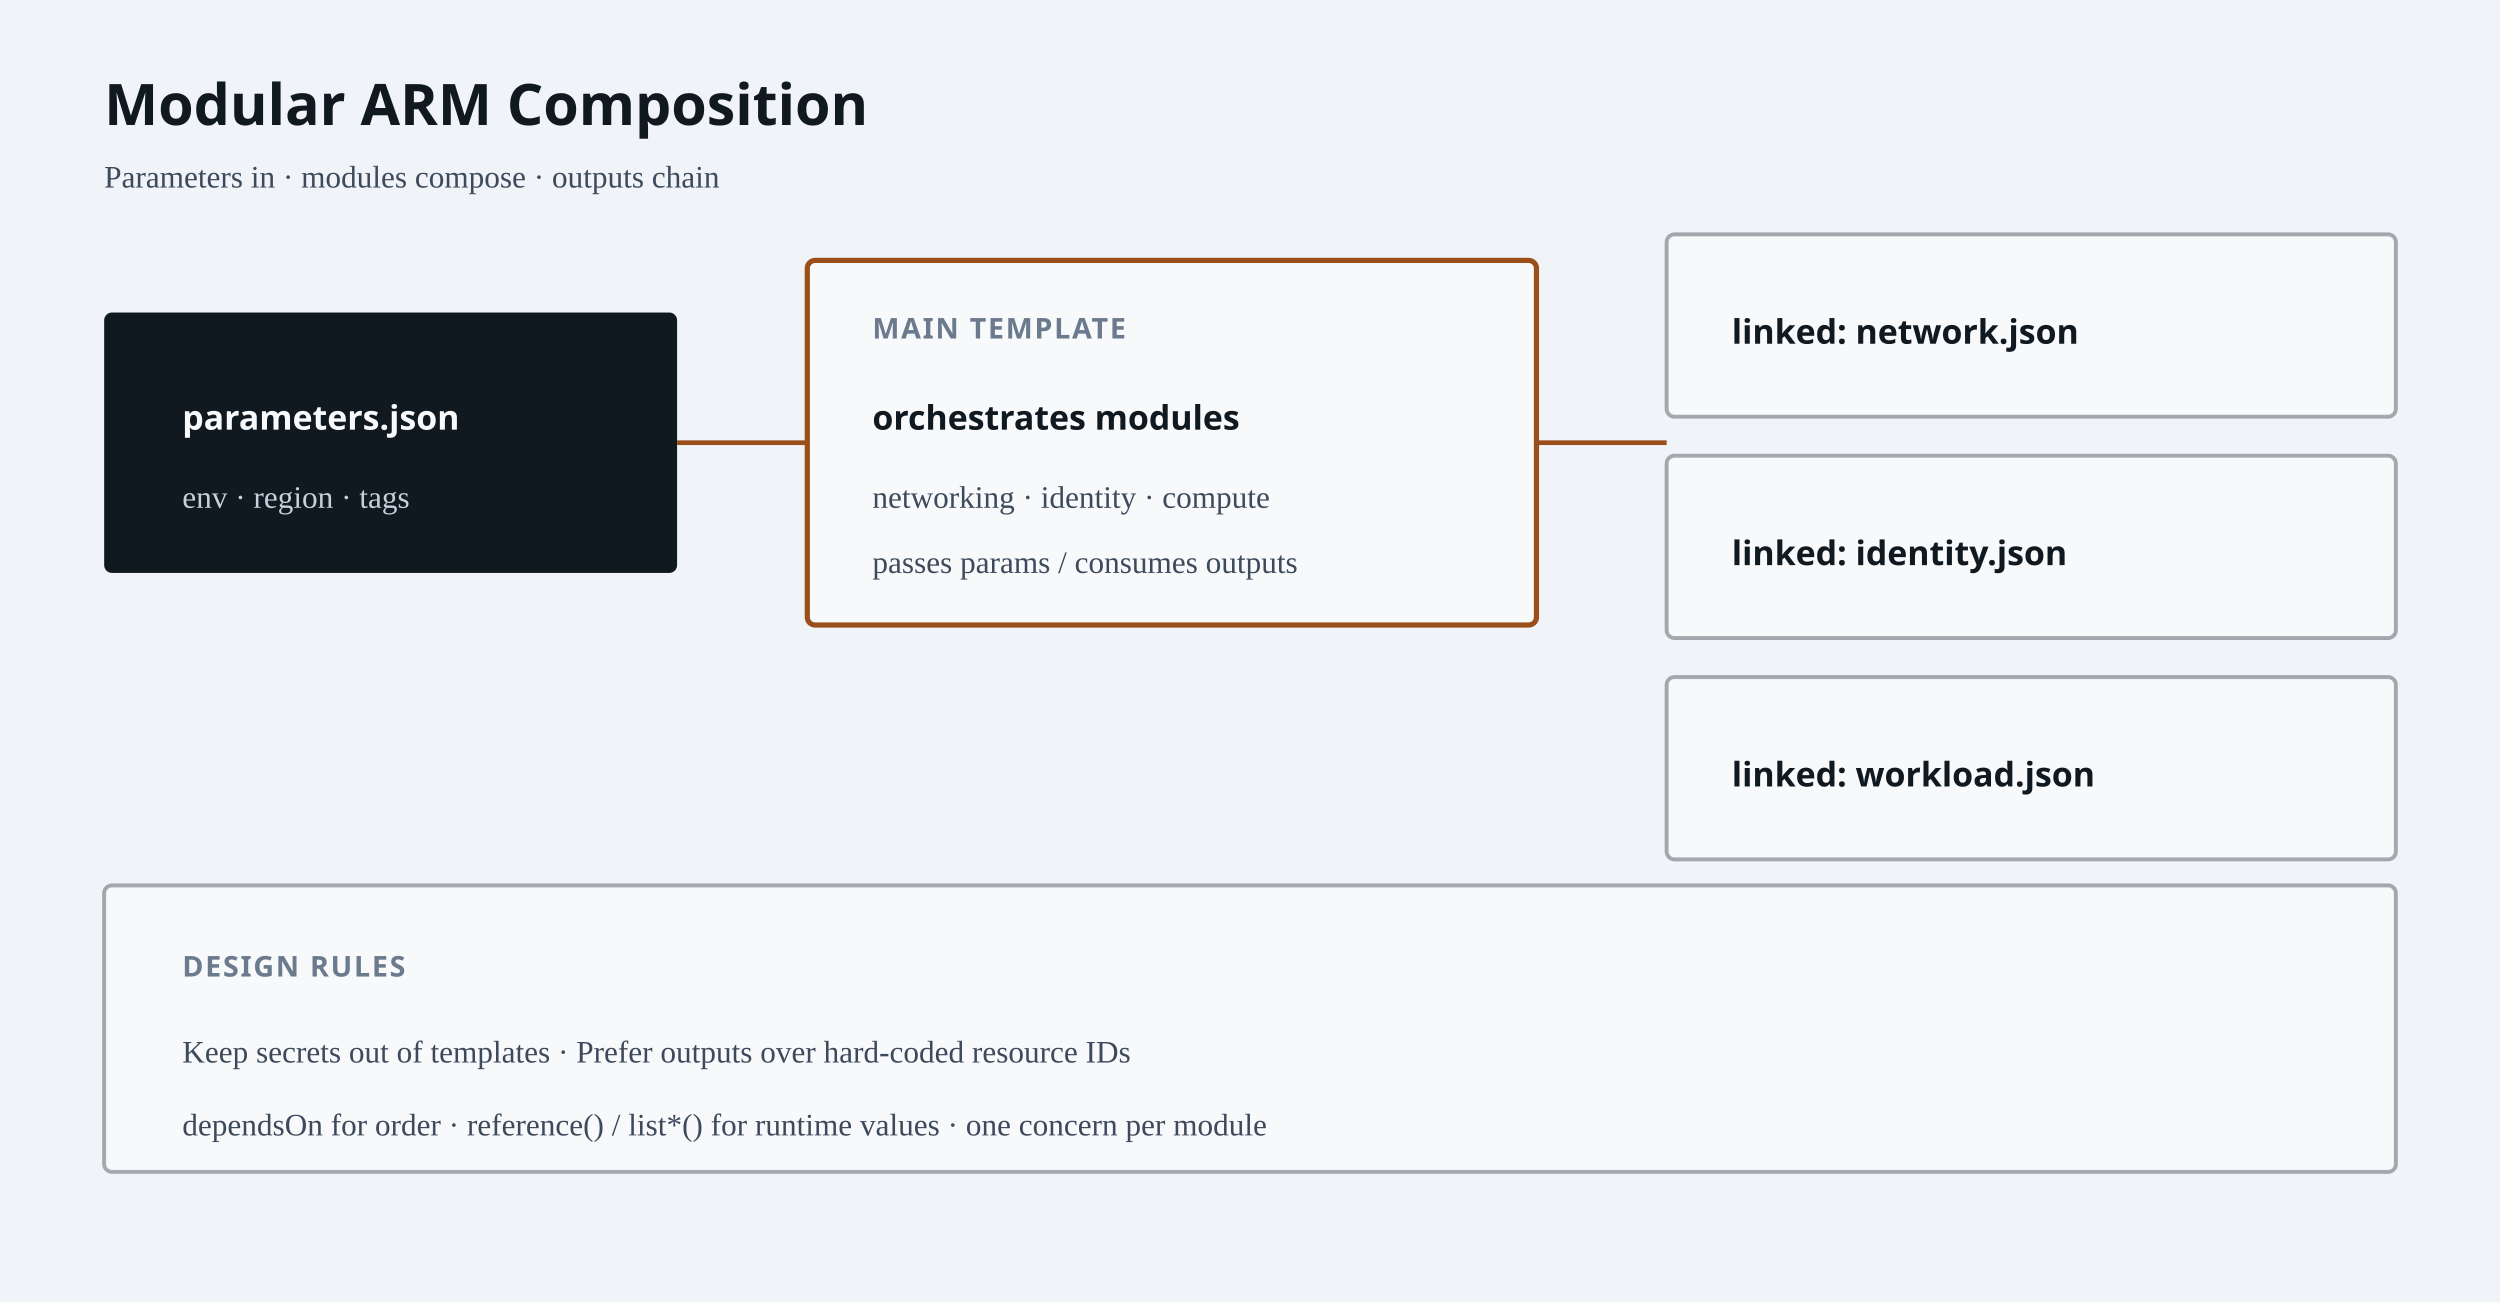
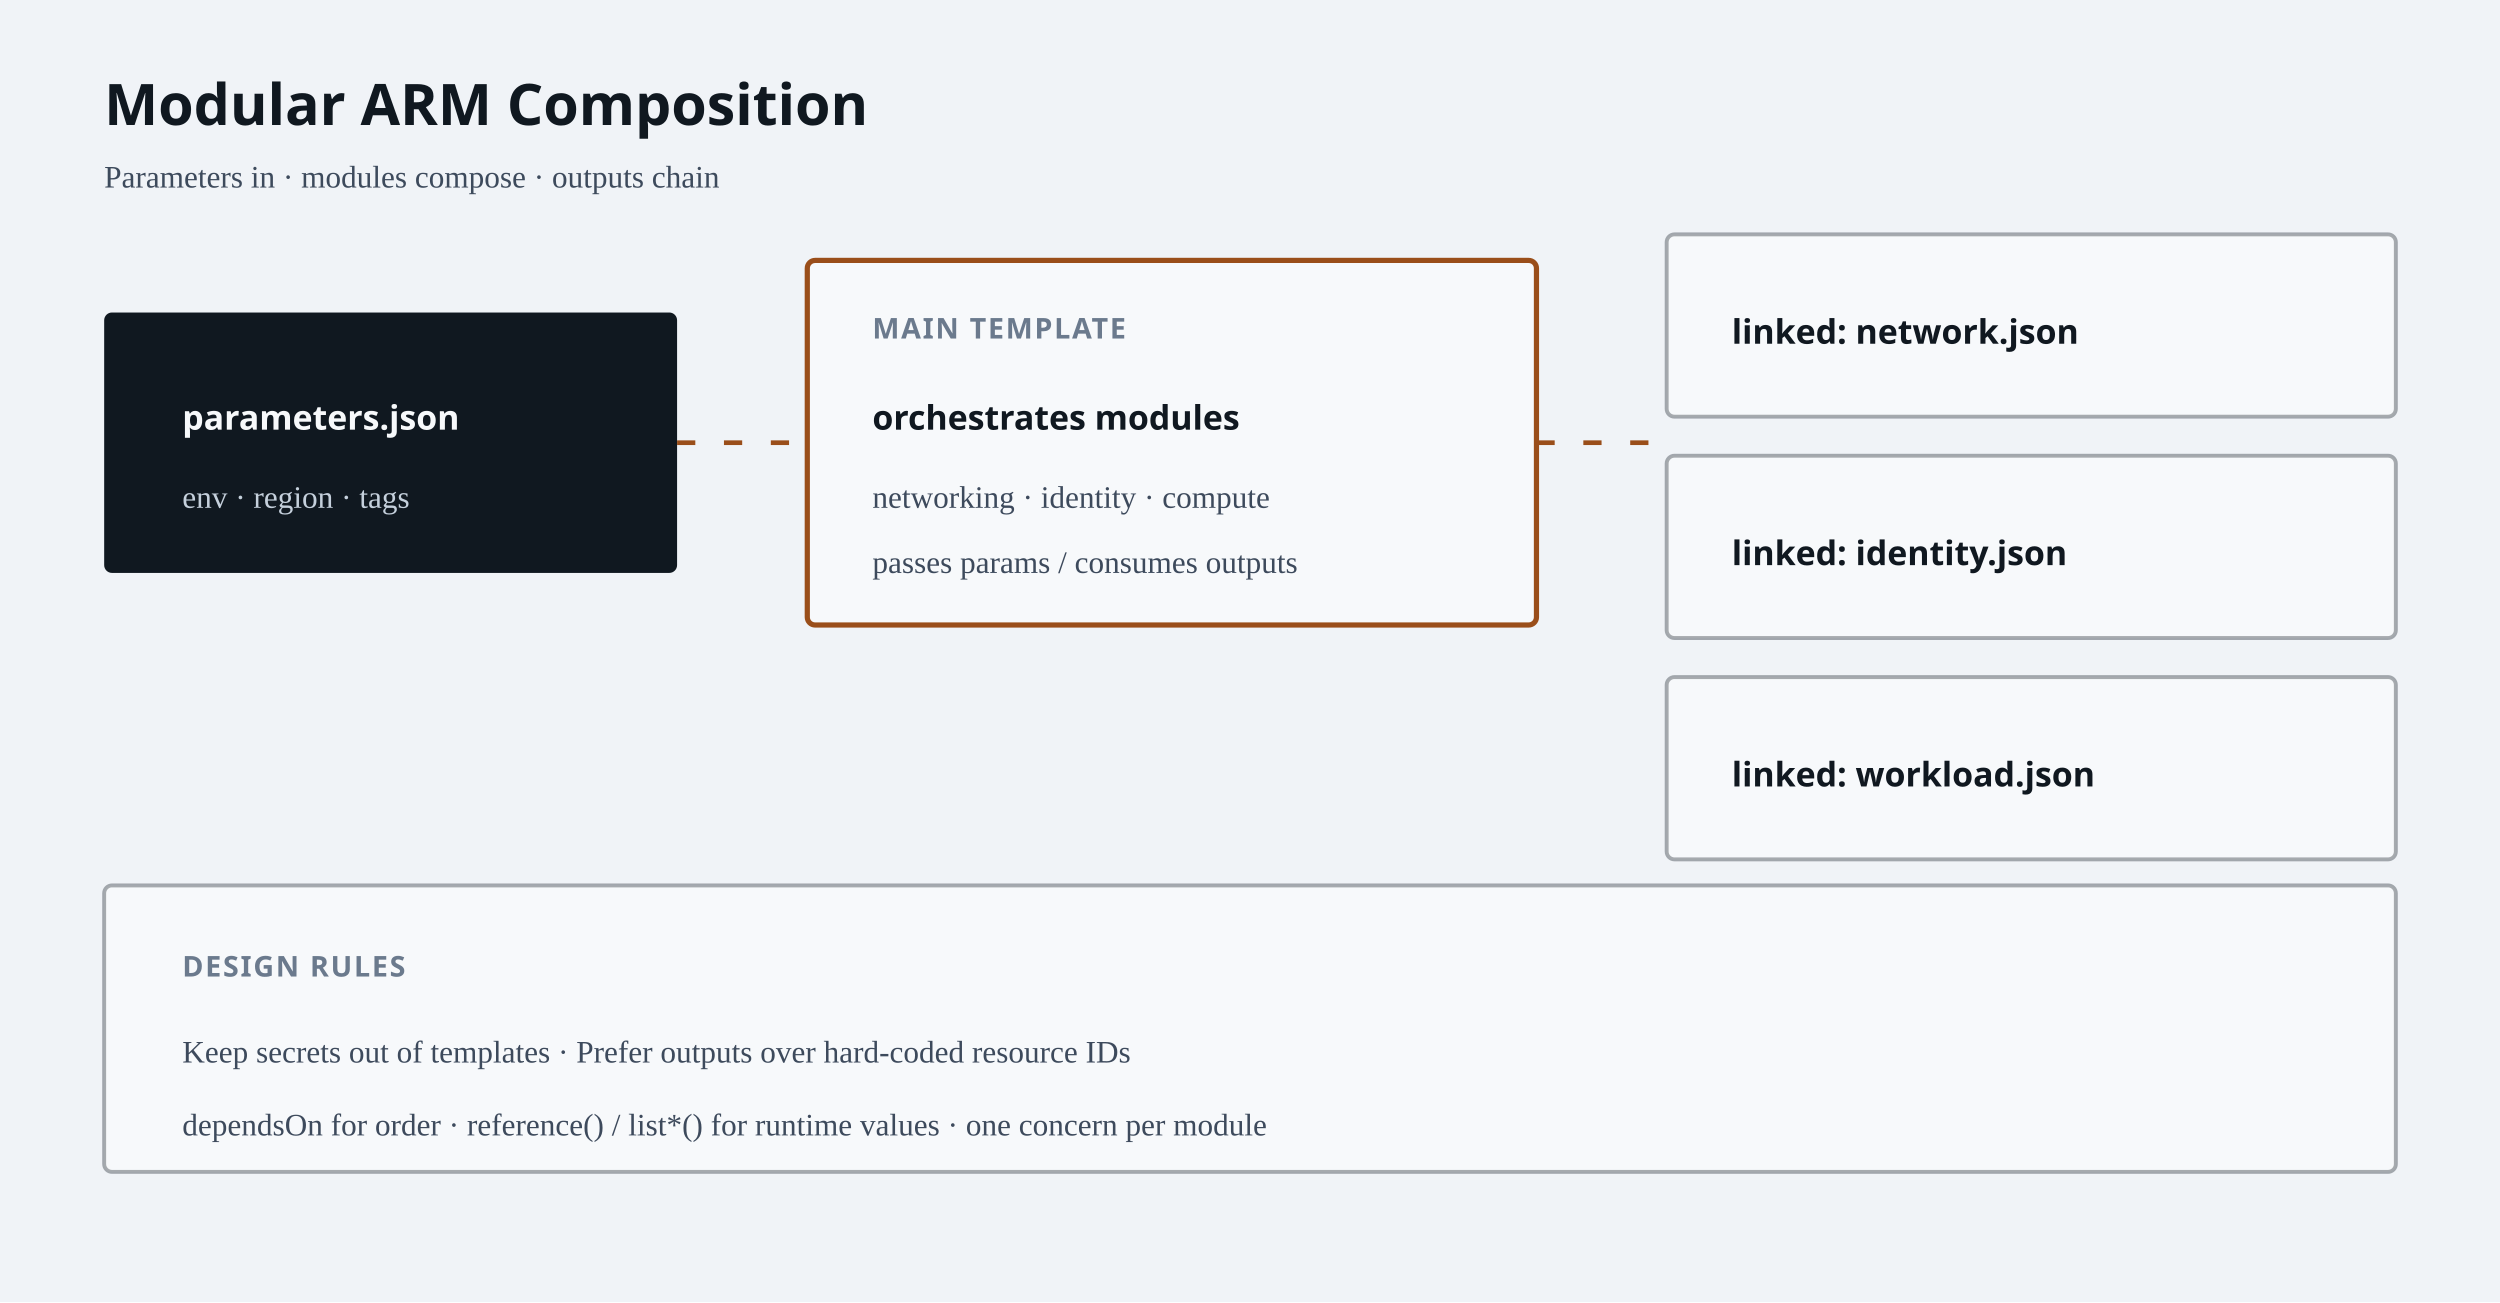
<svg xmlns="http://www.w3.org/2000/svg" width="960" height="500" viewBox="0 0 960 500" role="img" aria-labelledby="title">
  <style>
  .bg { fill: #f0f3f7; }
  .panel { fill: #f7f9fb; stroke: #101820; stroke-width: 1.5; stroke-opacity: 0.35; }
  .panel-accent { fill: #f7f9fb; stroke: #9a4e1a; stroke-width: 2; }
  .panel-ink { fill: #101820; }
  .title { font-family: Syne, Avenir Next, Segoe UI, sans-serif; font-size: 22px; font-weight: 700; fill: #101820; }
  .label { font-family: Syne, Avenir Next, Segoe UI, sans-serif; font-size: 13px; font-weight: 700; fill: #101820; }
  .label-inv { font-family: Syne, Avenir Next, Segoe UI, sans-serif; font-size: 13px; font-weight: 700; fill: #f7f9fb; }
  .sub { font-family: Source Serif 4, Georgia, serif; font-size: 12px; fill: #3d4a5c; }
  .tiny { font-family: Syne, Avenir Next, Segoe UI, sans-serif; font-size: 11px; font-weight: 600; fill: #6b7a8d; letter-spacing: 0.06em; }
  .wire { fill: none; stroke: #101820; stroke-width: 1.4; stroke-opacity: 0.35; }
  .wire-accent { fill: none; stroke: #9a4e1a; stroke-width: 1.8; }
+ 
+   .wire-accent, .flow {
+     stroke-dasharray: 7 11;
+     animation: viz-flow 2.8s linear infinite;
+   }
+   .wire {
+     stroke-dasharray: 3 9;
+     animation: viz-flow 9s linear infinite;
+   }
+   .panel-accent, .dot, .node-pulse {
+     animation: viz-pulse 3.2s ease-in-out infinite;
+   }
+   @keyframes viz-flow {
+     to { stroke-dashoffset: -72; }
+   }
+   @keyframes viz-pulse {
+     0%, 100% { opacity: 1; }
+     50% { opacity: 0.55; }
+   }
+   @media (prefers-reduced-motion: reduce) {
+     .wire-accent, .flow, .wire, .panel-accent, .dot, .node-pulse { animation: none; }
+   }
+ 
</style>
  <rect class="bg" width="960" height="500" />
  <text class="title" x="40" y="48">Modular ARM Composition</text>
  <text class="sub" x="40" y="72">Parameters in · modules compose · outputs chain</text>
  <rect class="panel-ink" x="40" y="120" width="220" height="100" rx="3" />
  <text class="label-inv" x="70" y="165">parameters.json</text>
  <text class="sub" x="70" y="195" style="fill:#c5d0dc">env · region · tags</text>
-   <path class="wire-accent" d="M260 170 H310" />
+   <path class="wire-accent" d="M260 170 H310">
+     <animate attributeName="stroke-dashoffset" values="0;-72" dur="2.8s" repeatCount="indefinite" />
+   </path>
  <rect class="panel-accent" x="310" y="100" width="280" height="140" rx="3" />
  <text class="tiny" x="335" y="130">MAIN TEMPLATE</text>
  <text class="label" x="335" y="165">orchestrates modules</text>
  <text class="sub" x="335" y="195">networking · identity · compute</text>
  <text class="sub" x="335" y="220">passes params / consumes outputs</text>
-   <path class="wire-accent" d="M590 170 H640" />
+   <path class="wire-accent" d="M590 170 H640">
+     <animate attributeName="stroke-dashoffset" values="0;-72" dur="2.8s" repeatCount="indefinite" />
+   </path>
  <rect class="panel" x="640" y="90" width="280" height="70" rx="3" />
  <text class="label" x="665" y="132">linked: network.json</text>
  <rect class="panel" x="640" y="175" width="280" height="70" rx="3" />
  <text class="label" x="665" y="217">linked: identity.json</text>
  <rect class="panel" x="640" y="260" width="280" height="70" rx="3" />
  <text class="label" x="665" y="302">linked: workload.json</text>
  <rect class="panel" x="40" y="340" width="880" height="110" rx="3" />
  <text class="tiny" x="70" y="375">DESIGN RULES</text>
  <text class="sub" x="70" y="408">Keep secrets out of templates · Prefer outputs over hard-coded resource IDs</text>
  <text class="sub" x="70" y="436">dependsOn for order · reference() / list*() for runtime values · one concern per module</text>
</svg>
